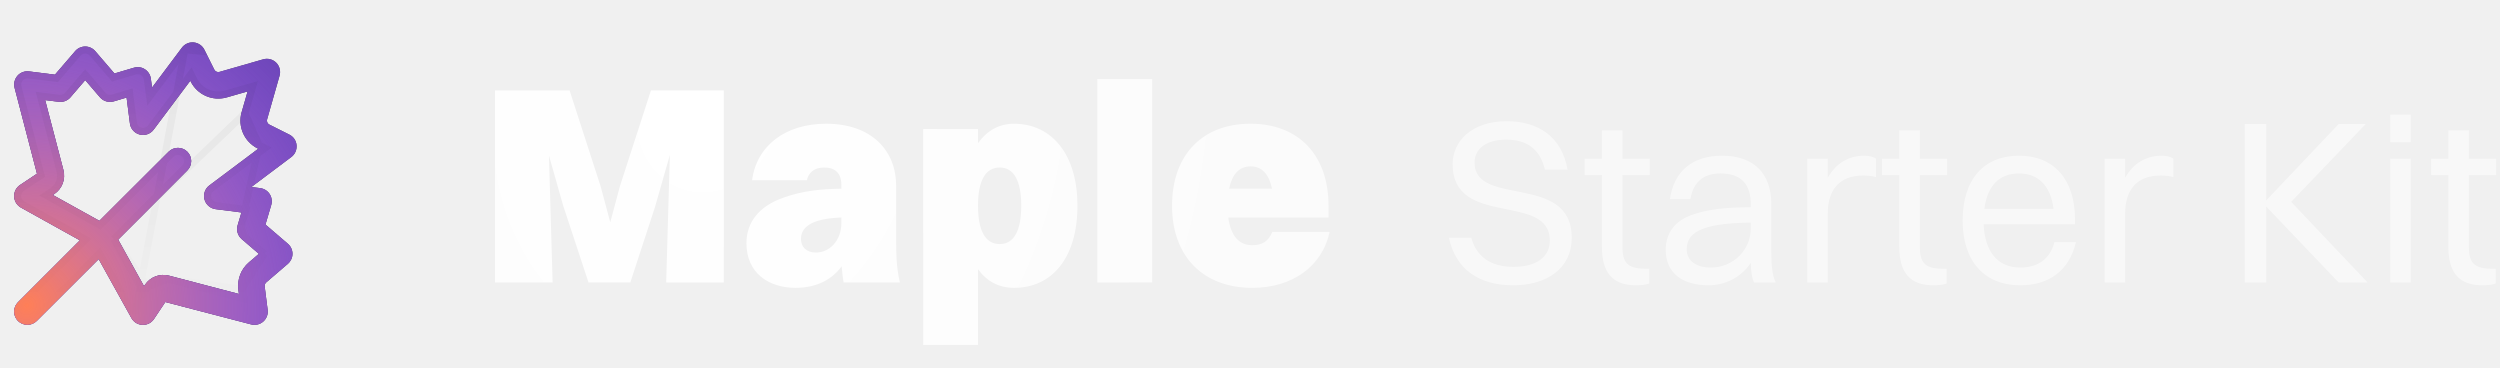
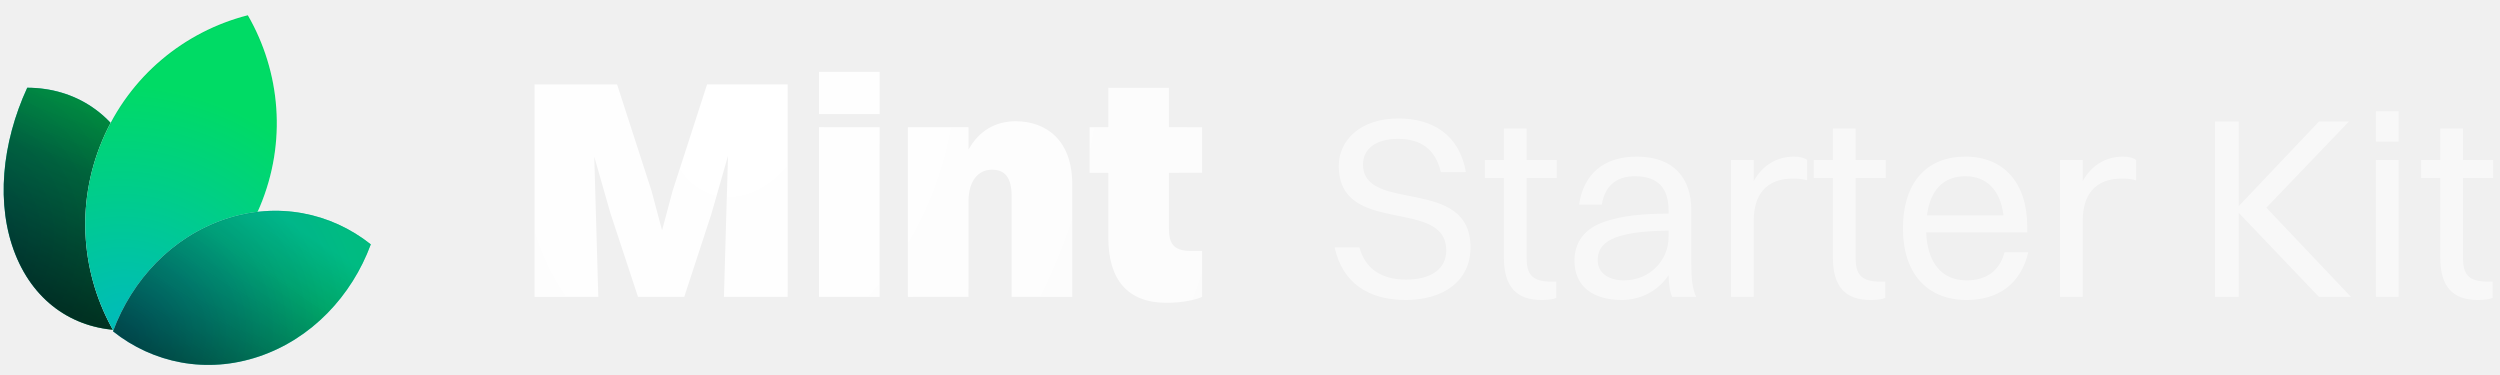
- <svg xmlns="http://www.w3.org/2000/svg" width="177" height="26" viewBox="0 0 177 26" fill="none">
-   <path d="M14.47 3.52C14.325 3.231 14.04 3.036 13.716 3.004C13.392 2.973 13.076 3.114 12.88 3.375L10.763 6.203L10.681 5.574C10.646 5.301 10.494 5.059 10.263 4.907C10.033 4.754 9.748 4.715 9.486 4.793L8.103 5.203L6.744 3.621C6.564 3.414 6.306 3.293 6.033 3.293C5.76 3.293 5.498 3.414 5.322 3.621L3.892 5.285L2.057 5.055C1.748 5.016 1.439 5.133 1.236 5.367C1.033 5.602 0.955 5.918 1.033 6.219L2.619 12.297L1.42 13.098C1.146 13.277 0.99 13.59 1.002 13.914C1.014 14.238 1.197 14.535 1.482 14.695L5.658 17.015L1.275 21.398C0.908 21.765 0.908 22.359 1.275 22.722C1.643 23.085 2.236 23.089 2.6 22.722L6.986 18.343L9.306 22.519C9.466 22.804 9.759 22.988 10.087 22.999C10.415 23.011 10.724 22.855 10.904 22.581L11.704 21.382L17.782 22.968C18.083 23.046 18.403 22.972 18.638 22.765C18.872 22.558 18.989 22.253 18.95 21.945L18.739 20.273C18.728 20.168 18.767 20.066 18.845 19.996L20.38 18.679C20.587 18.5 20.708 18.242 20.708 17.968C20.708 17.695 20.587 17.433 20.38 17.258L18.794 15.898L19.204 14.515C19.282 14.25 19.239 13.969 19.091 13.738C18.942 13.508 18.696 13.355 18.423 13.32L17.798 13.238L20.626 11.117C20.888 10.922 21.024 10.605 20.997 10.281C20.97 9.957 20.774 9.672 20.481 9.527L19.071 8.82C18.939 8.754 18.868 8.598 18.911 8.453L19.794 5.36C19.888 5.032 19.798 4.68 19.556 4.438C19.314 4.196 18.962 4.106 18.634 4.2L15.54 5.09C15.396 5.133 15.243 5.063 15.173 4.93L14.47 3.52ZM8.365 16.965L13.263 12.066C13.63 11.699 13.63 11.105 13.263 10.742C12.896 10.379 12.302 10.375 11.939 10.742L7.037 15.636L3.74 13.805L3.846 13.734C4.4 13.363 4.658 12.684 4.49 12.039L3.197 7.086L4.162 7.207C4.474 7.246 4.787 7.125 4.99 6.887L6.033 5.672L7.076 6.887C7.318 7.168 7.701 7.281 8.056 7.176L8.962 6.906L9.197 8.734C9.244 9.113 9.517 9.426 9.888 9.524C10.259 9.621 10.65 9.484 10.877 9.18L13.474 5.715L13.501 5.77C13.97 6.711 15.044 7.184 16.056 6.895L17.529 6.473L17.107 7.945C16.818 8.957 17.29 10.031 18.232 10.504L18.286 10.531L14.822 13.129C14.517 13.359 14.38 13.75 14.478 14.117C14.575 14.484 14.888 14.758 15.267 14.808L17.095 15.043L16.825 15.949C16.72 16.304 16.833 16.687 17.114 16.929L18.329 17.972L17.622 18.578C17.064 19.054 16.782 19.781 16.876 20.511L16.915 20.812L11.962 19.515C11.318 19.347 10.638 19.605 10.267 20.16L10.197 20.265L8.365 16.965Z" fill="#0D001D" />
-   <path d="M14.47 3.52C14.325 3.231 14.04 3.036 13.716 3.004C13.392 2.973 13.076 3.114 12.88 3.375L10.763 6.203L10.681 5.574C10.646 5.301 10.494 5.059 10.263 4.907C10.033 4.754 9.748 4.715 9.486 4.793L8.103 5.203L6.744 3.621C6.564 3.414 6.306 3.293 6.033 3.293C5.76 3.293 5.498 3.414 5.322 3.621L3.892 5.285L2.057 5.055C1.748 5.016 1.439 5.133 1.236 5.367C1.033 5.602 0.955 5.918 1.033 6.219L2.619 12.297L1.42 13.098C1.146 13.277 0.99 13.59 1.002 13.914C1.014 14.238 1.197 14.535 1.482 14.695L5.658 17.015L1.275 21.398C0.908 21.765 0.908 22.359 1.275 22.722C1.643 23.085 2.236 23.089 2.6 22.722L6.986 18.343L9.306 22.519C9.466 22.804 9.759 22.988 10.087 22.999C10.415 23.011 10.724 22.855 10.904 22.581L11.704 21.382L17.782 22.968C18.083 23.046 18.403 22.972 18.638 22.765C18.872 22.558 18.989 22.253 18.95 21.945L18.739 20.273C18.728 20.168 18.767 20.066 18.845 19.996L20.38 18.679C20.587 18.5 20.708 18.242 20.708 17.968C20.708 17.695 20.587 17.433 20.38 17.258L18.794 15.898L19.204 14.515C19.282 14.25 19.239 13.969 19.091 13.738C18.942 13.508 18.696 13.355 18.423 13.32L17.798 13.238L20.626 11.117C20.888 10.922 21.024 10.605 20.997 10.281C20.97 9.957 20.774 9.672 20.481 9.527L19.071 8.82C18.939 8.754 18.868 8.598 18.911 8.453L19.794 5.36C19.888 5.032 19.798 4.68 19.556 4.438C19.314 4.196 18.962 4.106 18.634 4.2L15.54 5.09C15.396 5.133 15.243 5.063 15.173 4.93L14.47 3.52ZM8.365 16.965L13.263 12.066C13.63 11.699 13.63 11.105 13.263 10.742C12.896 10.379 12.302 10.375 11.939 10.742L7.037 15.636L3.74 13.805L3.846 13.734C4.4 13.363 4.658 12.684 4.49 12.039L3.197 7.086L4.162 7.207C4.474 7.246 4.787 7.125 4.99 6.887L6.033 5.672L7.076 6.887C7.318 7.168 7.701 7.281 8.056 7.176L8.962 6.906L9.197 8.734C9.244 9.113 9.517 9.426 9.888 9.524C10.259 9.621 10.65 9.484 10.877 9.18L13.474 5.715L13.501 5.77C13.97 6.711 15.044 7.184 16.056 6.895L17.529 6.473L17.107 7.945C16.818 8.957 17.29 10.031 18.232 10.504L18.286 10.531L14.822 13.129C14.517 13.359 14.38 13.75 14.478 14.117C14.575 14.484 14.888 14.758 15.267 14.808L17.095 15.043L16.825 15.949C16.72 16.304 16.833 16.687 17.114 16.929L18.329 17.972L17.622 18.578C17.064 19.054 16.782 19.781 16.876 20.511L16.915 20.812L11.962 19.515C11.318 19.347 10.638 19.605 10.267 20.16L10.197 20.265L8.365 16.965Z" fill="url(#paint0_radial_64_2)" />
-   <path d="M14.47 3.52C14.325 3.231 14.04 3.036 13.716 3.004C13.392 2.973 13.076 3.114 12.88 3.375L10.763 6.203L10.681 5.574C10.646 5.301 10.494 5.059 10.263 4.907C10.033 4.754 9.748 4.715 9.486 4.793L8.103 5.203L6.744 3.621C6.564 3.414 6.306 3.293 6.033 3.293C5.76 3.293 5.498 3.414 5.322 3.621L3.892 5.285L2.057 5.055C1.748 5.016 1.439 5.133 1.236 5.367C1.033 5.602 0.955 5.918 1.033 6.219L2.619 12.297L1.42 13.098C1.146 13.277 0.99 13.59 1.002 13.914C1.014 14.238 1.197 14.535 1.482 14.695L5.658 17.015L1.275 21.398C0.908 21.765 0.908 22.359 1.275 22.722C1.643 23.085 2.236 23.089 2.6 22.722L6.986 18.343L9.306 22.519C9.466 22.804 9.759 22.988 10.087 22.999C10.415 23.011 10.724 22.855 10.904 22.581L11.704 21.382L17.782 22.968C18.083 23.046 18.403 22.972 18.638 22.765C18.872 22.558 18.989 22.253 18.95 21.945L18.739 20.273C18.728 20.168 18.767 20.066 18.845 19.996L20.38 18.679C20.587 18.5 20.708 18.242 20.708 17.968C20.708 17.695 20.587 17.433 20.38 17.258L18.794 15.898L19.204 14.515C19.282 14.25 19.239 13.969 19.091 13.738C18.942 13.508 18.696 13.355 18.423 13.32L17.798 13.238L20.626 11.117C20.888 10.922 21.024 10.605 20.997 10.281C20.97 9.957 20.774 9.672 20.481 9.527L19.071 8.82C18.939 8.754 18.868 8.598 18.911 8.453L19.794 5.36C19.888 5.032 19.798 4.68 19.556 4.438C19.314 4.196 18.962 4.106 18.634 4.2L15.54 5.09C15.396 5.133 15.243 5.063 15.173 4.93L14.47 3.52ZM8.365 16.965L13.263 12.066C13.63 11.699 13.63 11.105 13.263 10.742C12.896 10.379 12.302 10.375 11.939 10.742L7.037 15.636L3.74 13.805L3.846 13.734C4.4 13.363 4.658 12.684 4.49 12.039L3.197 7.086L4.162 7.207C4.474 7.246 4.787 7.125 4.99 6.887L6.033 5.672L7.076 6.887C7.318 7.168 7.701 7.281 8.056 7.176L8.962 6.906L9.197 8.734C9.244 9.113 9.517 9.426 9.888 9.524C10.259 9.621 10.65 9.484 10.877 9.18L13.474 5.715L13.501 5.77C13.97 6.711 15.044 7.184 16.056 6.895L17.529 6.473L17.107 7.945C16.818 8.957 17.29 10.031 18.232 10.504L18.286 10.531L14.822 13.129C14.517 13.359 14.38 13.75 14.478 14.117C14.575 14.484 14.888 14.758 15.267 14.808L17.095 15.043L16.825 15.949C16.72 16.304 16.833 16.687 17.114 16.929L18.329 17.972L17.622 18.578C17.064 19.054 16.782 19.781 16.876 20.511L16.915 20.812L11.962 19.515C11.318 19.347 10.638 19.605 10.267 20.16L10.197 20.265L8.365 16.965Z" fill="url(#paint1_radial_64_2)" />
-   <path d="M13.081 3.525L13.08 3.525L10.963 6.353L10.595 6.845L10.515 6.236L10.433 5.607L10.433 5.606C10.407 5.406 10.296 5.228 10.125 5.115C9.958 5.005 9.75 4.975 9.557 5.033L9.557 5.033L8.174 5.443L8.019 5.489L7.914 5.366L6.555 3.785C6.555 3.785 6.555 3.785 6.555 3.785C6.421 3.631 6.231 3.543 6.033 3.543C5.833 3.543 5.641 3.632 5.513 3.783L5.512 3.784L5.512 3.784L4.082 5.448L3.995 5.55L3.861 5.533L2.025 5.303L2.025 5.303C1.799 5.274 1.573 5.36 1.425 5.531C1.274 5.705 1.218 5.937 1.275 6.156C1.275 6.156 1.275 6.156 1.275 6.156L2.861 12.234L2.906 12.406L2.758 12.505L1.559 13.305L1.557 13.306C1.359 13.437 1.243 13.666 1.252 13.905C1.26 14.14 1.394 14.358 1.604 14.477C1.605 14.477 1.605 14.477 1.605 14.477L5.779 16.797L6.069 16.958L5.835 17.192L1.452 21.575C1.182 21.845 1.183 22.279 1.451 22.544C1.723 22.813 2.158 22.813 2.422 22.546L2.423 22.545L6.809 18.166L7.044 17.933L7.205 18.222L9.524 22.396C9.524 22.397 9.524 22.397 9.524 22.397L13.081 3.525ZM13.081 3.525C13.224 3.333 13.455 3.23 13.692 3.253C13.931 3.276 14.14 3.42 14.246 3.631L13.081 3.525ZM8.055 16.921L8.188 16.788L13.086 11.89C13.356 11.62 13.355 11.185 13.087 10.92C12.816 10.651 12.38 10.652 12.117 10.918L12.116 10.919L7.213 15.813L7.08 15.947L6.915 15.855L3.619 14.023L3.26 13.824L3.601 13.597L3.707 13.526C4.173 13.214 4.389 12.644 4.248 12.102L2.955 7.149L2.862 6.792L3.228 6.838L4.193 6.959C4.193 6.959 4.193 6.959 4.193 6.959C4.422 6.988 4.652 6.899 4.8 6.725L4.8 6.724L5.843 5.509L6.033 5.288L6.223 5.509L7.265 6.724C7.265 6.724 7.265 6.724 7.266 6.724C7.444 6.931 7.725 7.014 7.985 6.936C7.985 6.936 7.985 6.936 7.985 6.936L8.891 6.667L9.173 6.583L9.21 6.875L9.445 8.703L9.445 8.704C9.479 8.981 9.679 9.21 9.952 9.282C10.225 9.354 10.511 9.253 10.676 9.031L10.676 9.03L13.274 5.565L13.517 5.241L13.698 5.603L13.725 5.658L13.725 5.658C14.14 6.492 15.091 6.91 15.987 6.654L17.46 6.233L17.893 6.108L17.769 6.542L17.347 8.014L8.055 16.921ZM8.055 16.921L8.146 17.086L9.978 20.387L10.177 20.745L10.405 20.404L10.475 20.299M8.055 16.921L10.475 20.299M10.475 20.299L10.475 20.298C10.787 19.832 11.358 19.616 11.899 19.757L10.475 20.299ZM18.344 10.28L18.398 10.308L18.76 10.489L18.436 10.731L14.972 13.328C14.972 13.328 14.972 13.328 14.972 13.328C14.748 13.498 14.648 13.785 14.719 14.053C14.791 14.321 15.02 14.523 15.299 14.56C15.3 14.56 15.3 14.561 15.3 14.561L17.127 14.795L17.418 14.832L17.334 15.114L17.065 16.02L18.344 10.28ZM18.344 10.28C17.509 9.862 17.091 8.91 17.347 8.014L18.344 10.28ZM18.713 17.973L18.492 18.162L17.785 18.768L17.785 18.768C17.29 19.19 17.041 19.832 17.124 20.479L18.713 17.973ZM18.713 17.973L18.492 17.783M18.713 17.973L18.492 17.783M18.492 17.783L17.278 16.74C17.277 16.74 17.277 16.74 17.277 16.74M18.492 17.783L17.277 16.74M17.277 16.74C17.07 16.561 16.988 16.281 17.065 16.02L17.277 16.74ZM11.899 19.757L16.852 21.054L17.211 21.148L17.163 20.78L17.124 20.479L11.899 19.757Z" stroke="url(#paint2_linear_64_2)" stroke-opacity="0.05" stroke-width="0.5" />
-   <path d="M35.046 20V6.4H40.326L42.526 13.2L43.206 15.74L43.886 13.2L46.086 6.4H51.246V20H47.166L47.426 10.98L46.366 14.68L44.626 20H41.666L39.886 14.6L38.866 11.02L39.126 20H35.046ZM57.129 12.76H53.249C53.569 10.3 55.629 8.76 58.489 8.76C61.709 8.76 63.449 10.66 63.449 13.16V17.26C63.449 18.76 63.589 19.46 63.709 20H59.729C59.669 19.7 59.629 19.32 59.589 18.86C58.789 19.94 57.609 20.38 56.329 20.38C54.409 20.38 52.849 19.32 52.849 17.22C52.849 15.76 53.709 14.6 55.509 13.98C56.869 13.5 58.149 13.38 59.569 13.36V13.1C59.569 12.26 59.129 11.86 58.349 11.86C57.609 11.86 57.229 12.26 57.129 12.76ZM56.709 16.92C56.709 17.48 57.089 17.88 57.769 17.88C58.729 17.88 59.569 17.04 59.569 15.78V15.4C57.349 15.48 56.709 16.14 56.709 16.92ZM69.243 24.42H65.363V9.14H69.243V10.14C69.883 9.24 70.743 8.76 71.783 8.76C74.523 8.76 76.283 11 76.283 14.56C76.283 18.26 74.483 20.38 71.783 20.38C70.723 20.38 69.863 19.92 69.243 19.06V24.42ZM70.783 11.86C69.763 11.86 69.243 12.8 69.243 14.56C69.243 16.34 69.763 17.28 70.783 17.28C71.783 17.28 72.303 16.34 72.303 14.56C72.303 12.8 71.783 11.86 70.783 11.86ZM77.692 20V5.6H81.572V20H77.692ZM94.14 16.42C93.6 18.9 91.46 20.38 88.66 20.38C85.18 20.38 82.98 18.14 82.98 14.58C82.98 10.88 85.2 8.76 88.54 8.76C91.92 8.76 94.06 10.96 94.06 14.56V15.4H86.96C87.14 16.68 87.7 17.36 88.66 17.36C89.38 17.36 89.8 17.08 90.08 16.42H94.14ZM88.54 11.78C87.74 11.78 87.24 12.32 87.02 13.36H90.06C89.84 12.32 89.34 11.78 88.54 11.78Z" fill="url(#paint3_radial_64_2)" />
-   <path d="M104.398 11.519C104.398 14.687 111.279 12.229 111.279 16.832C111.279 18.994 109.53 20.198 107.137 20.198C104.728 20.198 103.078 19.093 102.583 16.832H104.167C104.53 18.169 105.537 18.895 107.154 18.895C108.837 18.895 109.728 18.152 109.728 17.03C109.728 13.598 102.847 16.155 102.847 11.618C102.847 10.001 104.2 8.582 106.675 8.582C108.837 8.582 110.569 9.621 110.982 12.014H109.381C109.035 10.529 108.078 9.886 106.642 9.886C105.223 9.886 104.398 10.529 104.398 11.519ZM113.416 17.476V12.393H112.195V11.239H113.416V9.226H114.868V11.239H116.799V12.393H114.868V17.476C114.868 18.532 115.182 19.026 116.469 19.026H116.766V20.066C116.601 20.148 116.238 20.198 115.825 20.198C114.192 20.198 113.416 19.323 113.416 17.476ZM119.683 14.093H118.231C118.511 12.162 119.782 11.024 121.927 11.024C124.27 11.024 125.408 12.393 125.408 14.44V17.888C125.408 18.895 125.491 19.521 125.722 20H124.187C124.022 19.654 123.973 19.142 123.956 18.614C123.214 19.72 122.026 20.198 120.97 20.198C119.155 20.198 117.934 19.357 117.934 17.69C117.934 16.485 118.594 15.611 119.881 15.182C121.069 14.786 122.273 14.687 123.956 14.671V14.473C123.956 13.053 123.296 12.278 121.795 12.278C120.541 12.278 119.864 12.971 119.683 14.093ZM119.419 17.657C119.419 18.465 120.095 18.944 121.118 18.944C122.735 18.944 123.956 17.674 123.956 16.172V15.759C120.227 15.793 119.419 16.584 119.419 17.657ZM127.954 20V11.239H129.406V12.591C130 11.519 130.94 11.024 131.996 11.024C132.343 11.024 132.656 11.107 132.821 11.239V12.542C132.574 12.46 132.26 12.427 131.914 12.427C130.165 12.427 129.406 13.515 129.406 15.1V20H127.954ZM134.472 17.476V12.393H133.251V11.239H134.472V9.226H135.924V11.239H137.854V12.393H135.924V17.476C135.924 18.532 136.237 19.026 137.524 19.026H137.821V20.066C137.656 20.148 137.293 20.198 136.881 20.198C135.247 20.198 134.472 19.323 134.472 17.476ZM146.975 17.145C146.497 19.192 145.028 20.198 143.032 20.198C140.491 20.198 138.956 18.482 138.956 15.627C138.956 12.658 140.491 11.024 142.949 11.024C145.424 11.024 146.909 12.723 146.909 15.512V15.875H140.441C140.524 17.838 141.448 18.944 143.032 18.944C144.269 18.944 145.144 18.35 145.457 17.145H146.975ZM142.949 12.278C141.547 12.278 140.705 13.152 140.491 14.786H145.391C145.193 13.169 144.319 12.278 142.949 12.278ZM149.009 20V11.239H150.461V12.591C151.055 11.519 151.996 11.024 153.052 11.024C153.398 11.024 153.712 11.107 153.877 11.239V12.542C153.629 12.46 153.316 12.427 152.969 12.427C151.22 12.427 150.461 13.515 150.461 15.1V20H149.009ZM158.93 20V8.78H160.448V14.192L165.579 8.78H167.493L162.213 14.291L167.625 20H165.579L160.448 14.621V20H158.93ZM169.227 10.067V8.12H170.679V10.067H169.227ZM169.227 20V11.239H170.679V20H169.227ZM173.344 17.476V12.393H172.123V11.239H173.344V9.226H174.796V11.239H176.727V12.393H174.796V17.476C174.796 18.532 175.11 19.026 176.397 19.026H176.694V20.066C176.529 20.148 176.166 20.198 175.753 20.198C174.12 20.198 173.344 19.323 173.344 17.476Z" fill="white" fill-opacity="0.55" />
+ <svg xmlns="http://www.w3.org/2000/svg" width="160" height="24" viewBox="0 0 160 24" fill="none">
+   <path d="M7.953 21.139C4.896 21.13 2.255 19.458 0.987 16.29C-0.28 13.121 0.109 9.163 1.744 5.615C4.801 5.624 7.442 7.296 8.71 10.465C9.977 13.633 9.588 17.591 7.953 21.139Z" fill="white" />
+   <path d="M7.953 21.139C4.896 21.13 2.255 19.458 0.987 16.29C-0.28 13.121 0.109 9.163 1.744 5.615C4.801 5.624 7.442 7.296 8.71 10.465C9.977 13.633 9.588 17.591 7.953 21.139Z" fill="url(#paint0_radial_115_109)" />
+   <path d="M7.953 21.139C4.896 21.13 2.255 19.458 0.987 16.29C-0.28 13.121 0.109 9.163 1.744 5.615C4.801 5.624 7.442 7.296 8.71 10.465C9.977 13.633 9.588 17.591 7.953 21.139Z" fill="black" fill-opacity="0.5" style="mix-blend-mode:hard-light" />
+   <path d="M7.953 21.139C4.896 21.13 2.255 19.458 0.987 16.29C-0.28 13.121 0.109 9.163 1.744 5.615C4.801 5.624 7.442 7.296 8.71 10.465C9.977 13.633 9.588 17.591 7.953 21.139Z" fill="url(#paint1_linear_115_109)" fill-opacity="0.5" style="mix-blend-mode:hard-light" />
+   <path d="M7.935 21.111C4.897 21.096 2.274 19.431 1.013 16.279C-0.248 13.124 0.136 9.182 1.762 5.643C4.8 5.659 7.423 7.324 8.684 10.476C9.945 13.63 9.561 17.572 7.935 21.111Z" stroke="url(#paint2_linear_115_109)" stroke-opacity="0.05" stroke-width="0.056" />
+   <path d="M7.31 21.257C11.354 20.221 14.884 17.375 16.628 13.236C18.373 9.097 17.945 4.587 15.86 0.976C11.816 2.012 8.287 4.858 6.542 8.998C4.797 13.137 5.225 17.646 7.31 21.257Z" fill="white" />
+   <path d="M7.31 21.257C11.354 20.221 14.884 17.375 16.628 13.236C18.373 9.097 17.945 4.587 15.86 0.976C11.816 2.012 8.287 4.858 6.542 8.998C4.797 13.137 5.225 17.646 7.31 21.257Z" fill="url(#paint3_radial_115_109)" />
+   <path d="M16.602 13.225C14.864 17.349 11.351 20.187 7.324 21.225C5.253 17.624 4.829 13.132 6.568 9.009C8.306 4.885 11.819 2.047 15.846 1.009C17.918 4.61 18.341 9.101 16.602 13.225Z" stroke="url(#paint4_linear_115_109)" stroke-opacity="0.05" stroke-width="0.056" />
+   <path d="M7.234 21.207C9.789 23.237 13.21 23.951 16.577 22.814C19.944 21.677 22.506 18.945 23.73 15.638C21.175 13.608 17.754 12.894 14.387 14.031C11.02 15.168 8.458 17.901 7.234 21.207Z" fill="white" />
+   <path d="M7.234 21.207C9.789 23.237 13.21 23.951 16.577 22.814C19.944 21.677 22.506 18.945 23.73 15.638C21.175 13.608 17.754 12.894 14.387 14.031C11.02 15.168 8.458 17.901 7.234 21.207Z" fill="url(#paint5_radial_115_109)" />
+   <path d="M7.234 21.207C9.789 23.237 13.21 23.951 16.577 22.814C19.944 21.677 22.506 18.945 23.73 15.638C21.175 13.608 17.754 12.894 14.387 14.031C11.02 15.168 8.458 17.901 7.234 21.207Z" fill="black" fill-opacity="0.2" style="mix-blend-mode:hard-light" />
+   <path d="M7.234 21.207C9.789 23.237 13.21 23.951 16.577 22.814C19.944 21.677 22.506 18.945 23.73 15.638C21.175 13.608 17.754 12.894 14.387 14.031C11.02 15.168 8.458 17.901 7.234 21.207Z" fill="url(#paint6_linear_115_109)" fill-opacity="0.5" style="mix-blend-mode:hard-light" />
+   <path d="M16.568 22.787C13.218 23.918 9.814 23.212 7.267 21.198C8.492 17.907 11.044 15.189 14.396 14.058C17.747 12.927 21.15 13.633 23.697 15.648C22.472 18.938 19.92 21.656 16.568 22.787Z" stroke="url(#paint7_linear_115_109)" stroke-opacity="0.05" stroke-width="0.056" />
+   <path d="M34.212 19V5.4H39.492L41.692 12.2L42.372 14.74L43.052 12.2L45.252 5.4H50.412V19H46.332L46.592 9.98L45.532 13.68L43.792 19H40.832L39.052 13.6L38.032 10.02L38.292 19H34.212ZM52.416 7.3V4.6H56.295V7.3H52.416ZM52.416 19V8.14H56.295V19H52.416ZM58.104 19V8.14H61.984V9.58C62.664 8.34 63.744 7.76 65.004 7.76C66.964 7.76 68.624 8.98 68.624 11.78V19H64.744V12.56C64.744 11.34 64.304 10.86 63.484 10.86C62.604 10.86 61.984 11.58 61.984 12.88V19H58.104ZM70.933 15.22V11.06H69.733V8.14H70.933V5.62H74.813V8.14H76.933V11.06H74.813V14.6C74.813 15.5 75.033 16.06 76.213 16.06H76.933V19C76.493 19.2 75.673 19.38 74.653 19.38C72.153 19.38 70.933 17.88 70.933 15.22Z" fill="url(#paint8_radial_115_109)" />
+   <path d="M87.232 10.519C87.232 13.687 94.112 11.229 94.112 15.832C94.112 17.994 92.364 19.198 89.971 19.198C87.562 19.198 85.912 18.093 85.417 15.832H87.001C87.364 17.169 88.371 17.895 89.987 17.895C91.671 17.895 92.561 17.152 92.561 16.03C92.561 12.598 85.681 15.155 85.681 10.618C85.681 9.001 87.034 7.582 89.509 7.582C91.671 7.582 93.403 8.621 93.816 11.014H92.215C91.868 9.529 90.912 8.886 89.476 8.886C88.057 8.886 87.232 9.529 87.232 10.519ZM96.25 16.476V11.393H95.029V10.239H96.25V8.226H97.702V10.239H99.632V11.393H97.702V16.476C97.702 17.532 98.015 18.026 99.302 18.026H99.599V19.066C99.434 19.148 99.071 19.198 98.659 19.198C97.025 19.198 96.25 18.323 96.25 16.476ZM102.516 13.093H101.064C101.345 11.162 102.615 10.024 104.76 10.024C107.103 10.024 108.242 11.393 108.242 13.44V16.888C108.242 17.895 108.324 18.521 108.555 19H107.021C106.856 18.654 106.806 18.142 106.79 17.614C106.047 18.72 104.859 19.198 103.803 19.198C101.988 19.198 100.767 18.357 100.767 16.69C100.767 15.486 101.427 14.611 102.714 14.182C103.902 13.786 105.107 13.687 106.79 13.671V13.473C106.79 12.053 106.13 11.278 104.628 11.278C103.374 11.278 102.698 11.971 102.516 13.093ZM102.252 16.657C102.252 17.465 102.929 17.944 103.952 17.944C105.569 17.944 106.79 16.674 106.79 15.172V14.759C103.061 14.793 102.252 15.585 102.252 16.657ZM110.787 19V10.239H112.239V11.591C112.833 10.519 113.774 10.024 114.83 10.024C115.176 10.024 115.49 10.107 115.655 10.239V11.542C115.407 11.46 115.094 11.427 114.747 11.427C112.998 11.427 112.239 12.515 112.239 14.1V19H110.787ZM117.305 16.476V11.393H116.084V10.239H117.305V8.226H118.757V10.239H120.688V11.393H118.757V16.476C118.757 17.532 119.071 18.026 120.358 18.026H120.655V19.066C120.49 19.148 120.127 19.198 119.714 19.198C118.081 19.198 117.305 18.323 117.305 16.476ZM129.809 16.145C129.33 18.192 127.862 19.198 125.865 19.198C123.324 19.198 121.79 17.482 121.79 14.627C121.79 11.658 123.324 10.024 125.783 10.024C128.258 10.024 129.743 11.723 129.743 14.512V14.875H123.275C123.357 16.838 124.281 17.944 125.865 17.944C127.103 17.944 127.977 17.35 128.291 16.145H129.809ZM125.783 11.278C124.38 11.278 123.539 12.152 123.324 13.786H128.225C128.027 12.169 127.152 11.278 125.783 11.278ZM131.843 19V10.239H133.295V11.591C133.889 10.519 134.829 10.024 135.885 10.024C136.232 10.024 136.545 10.107 136.71 10.239V11.542C136.463 11.46 136.149 11.427 135.803 11.427C134.054 11.427 133.295 12.515 133.295 14.1V19H131.843ZM141.763 19V7.78H143.281V13.192L148.413 7.78H150.327L145.047 13.291L150.459 19H148.413L143.281 13.621V19H141.763ZM152.06 9.067V7.12H153.512V9.067H152.06ZM152.06 19V10.239H153.512V19H152.06ZM156.178 16.476V11.393H154.957V10.239H156.178V8.226H157.63V10.239H159.56V11.393H157.63V16.476C157.63 17.532 157.943 18.026 159.23 18.026H159.527V19.066C159.362 19.148 158.999 19.198 158.587 19.198C156.953 19.198 156.178 18.323 156.178 16.476Z" fill="white" fill-opacity="0.55" />
  <defs>
-     <radialGradient id="paint0_radial_64_2" cx="0" cy="0" r="1" gradientUnits="userSpaceOnUse" gradientTransform="translate(1 23) rotate(-47.3271) scale(79.1336 79.1337)">
-       <stop stop-color="#9563FF" />
-       <stop offset="1" stop-color="#9563FF" stop-opacity="0" />
+     <radialGradient id="paint0_radial_115_109" cx="0" cy="0" r="1" gradientUnits="userSpaceOnUse" gradientTransform="translate(-3.00503 15.023) rotate(-10.029) scale(17.9572 17.784)">
+       <stop stop-color="#00B0BB" />
+       <stop offset="1" stop-color="#00DB65" />
    </radialGradient>
-     <radialGradient id="paint1_radial_64_2" cx="0" cy="0" r="1" gradientUnits="userSpaceOnUse" gradientTransform="translate(1.90911 21.6364) rotate(-41.7101) scale(28.0094 28.0093)">
-       <stop stop-color="#FF7F57" />
-       <stop offset="1" stop-color="#9563FF" stop-opacity="0" />
-     </radialGradient>
-     <linearGradient id="paint2_linear_64_2" x1="11" y1="3" x2="11" y2="23" gradientUnits="userSpaceOnUse">
+     <linearGradient id="paint1_linear_115_109" x1="7.39" y1="4.813" x2="1.63" y2="18.689" gradientUnits="userSpaceOnUse">
+       <stop stop-color="#18E299" />
+       <stop offset="1" />
+     </linearGradient>
+     <linearGradient id="paint2_linear_115_109" x1="7.948" y1="8.016" x2="1.761" y2="18.746" gradientUnits="userSpaceOnUse">
      <stop />
      <stop offset="1" stop-opacity="0" />
    </linearGradient>
-     <radialGradient id="paint3_radial_64_2" cx="0" cy="0" r="1" gradientUnits="userSpaceOnUse" gradientTransform="translate(50.0769 8) rotate(17.0079) scale(75.2126 86.7275)">
+     <radialGradient id="paint3_radial_115_109" cx="0" cy="0" r="1" gradientUnits="userSpaceOnUse" gradientTransform="translate(8.11404 20.8822) rotate(-75.7542) scale(21.6246 23.7772)">
+       <stop stop-color="#00BBBB" />
+       <stop offset="0.713" stop-color="#00DB65" />
+     </radialGradient>
+     <linearGradient id="paint4_linear_115_109" x1="7.602" y1="5.871" x2="15.556" y2="16.372" gradientUnits="userSpaceOnUse">
+       <stop />
+       <stop offset="1" stop-opacity="0" />
+     </linearGradient>
+     <radialGradient id="paint5_radial_115_109" cx="0" cy="0" r="1" gradientUnits="userSpaceOnUse" gradientTransform="translate(7.84537 21.5181) rotate(-20.3525) scale(18.5603 17.32)">
+       <stop stop-color="#00B0BB" />
+       <stop offset="1" stop-color="#00DB65" />
+     </radialGradient>
+     <linearGradient id="paint6_linear_115_109" x1="16.808" y1="13.007" x2="10.041" y2="22.994" gradientUnits="userSpaceOnUse">
+       <stop stop-color="#00B1BC" />
+       <stop offset="1" />
+     </linearGradient>
+     <linearGradient id="paint7_linear_115_109" x1="16.808" y1="13.007" x2="14.169" y2="23.841" gradientUnits="userSpaceOnUse">
+       <stop />
+       <stop offset="1" stop-opacity="0" />
+     </linearGradient>
+     <radialGradient id="paint8_radial_115_109" cx="0" cy="0" r="1" gradientUnits="userSpaceOnUse" gradientTransform="translate(47.2781 7) rotate(19.0047) scale(67.5582 85.7506)">
      <stop stop-color="white" />
      <stop offset="1" stop-color="white" stop-opacity="0.5" />
    </radialGradient>
  </defs>
</svg>
